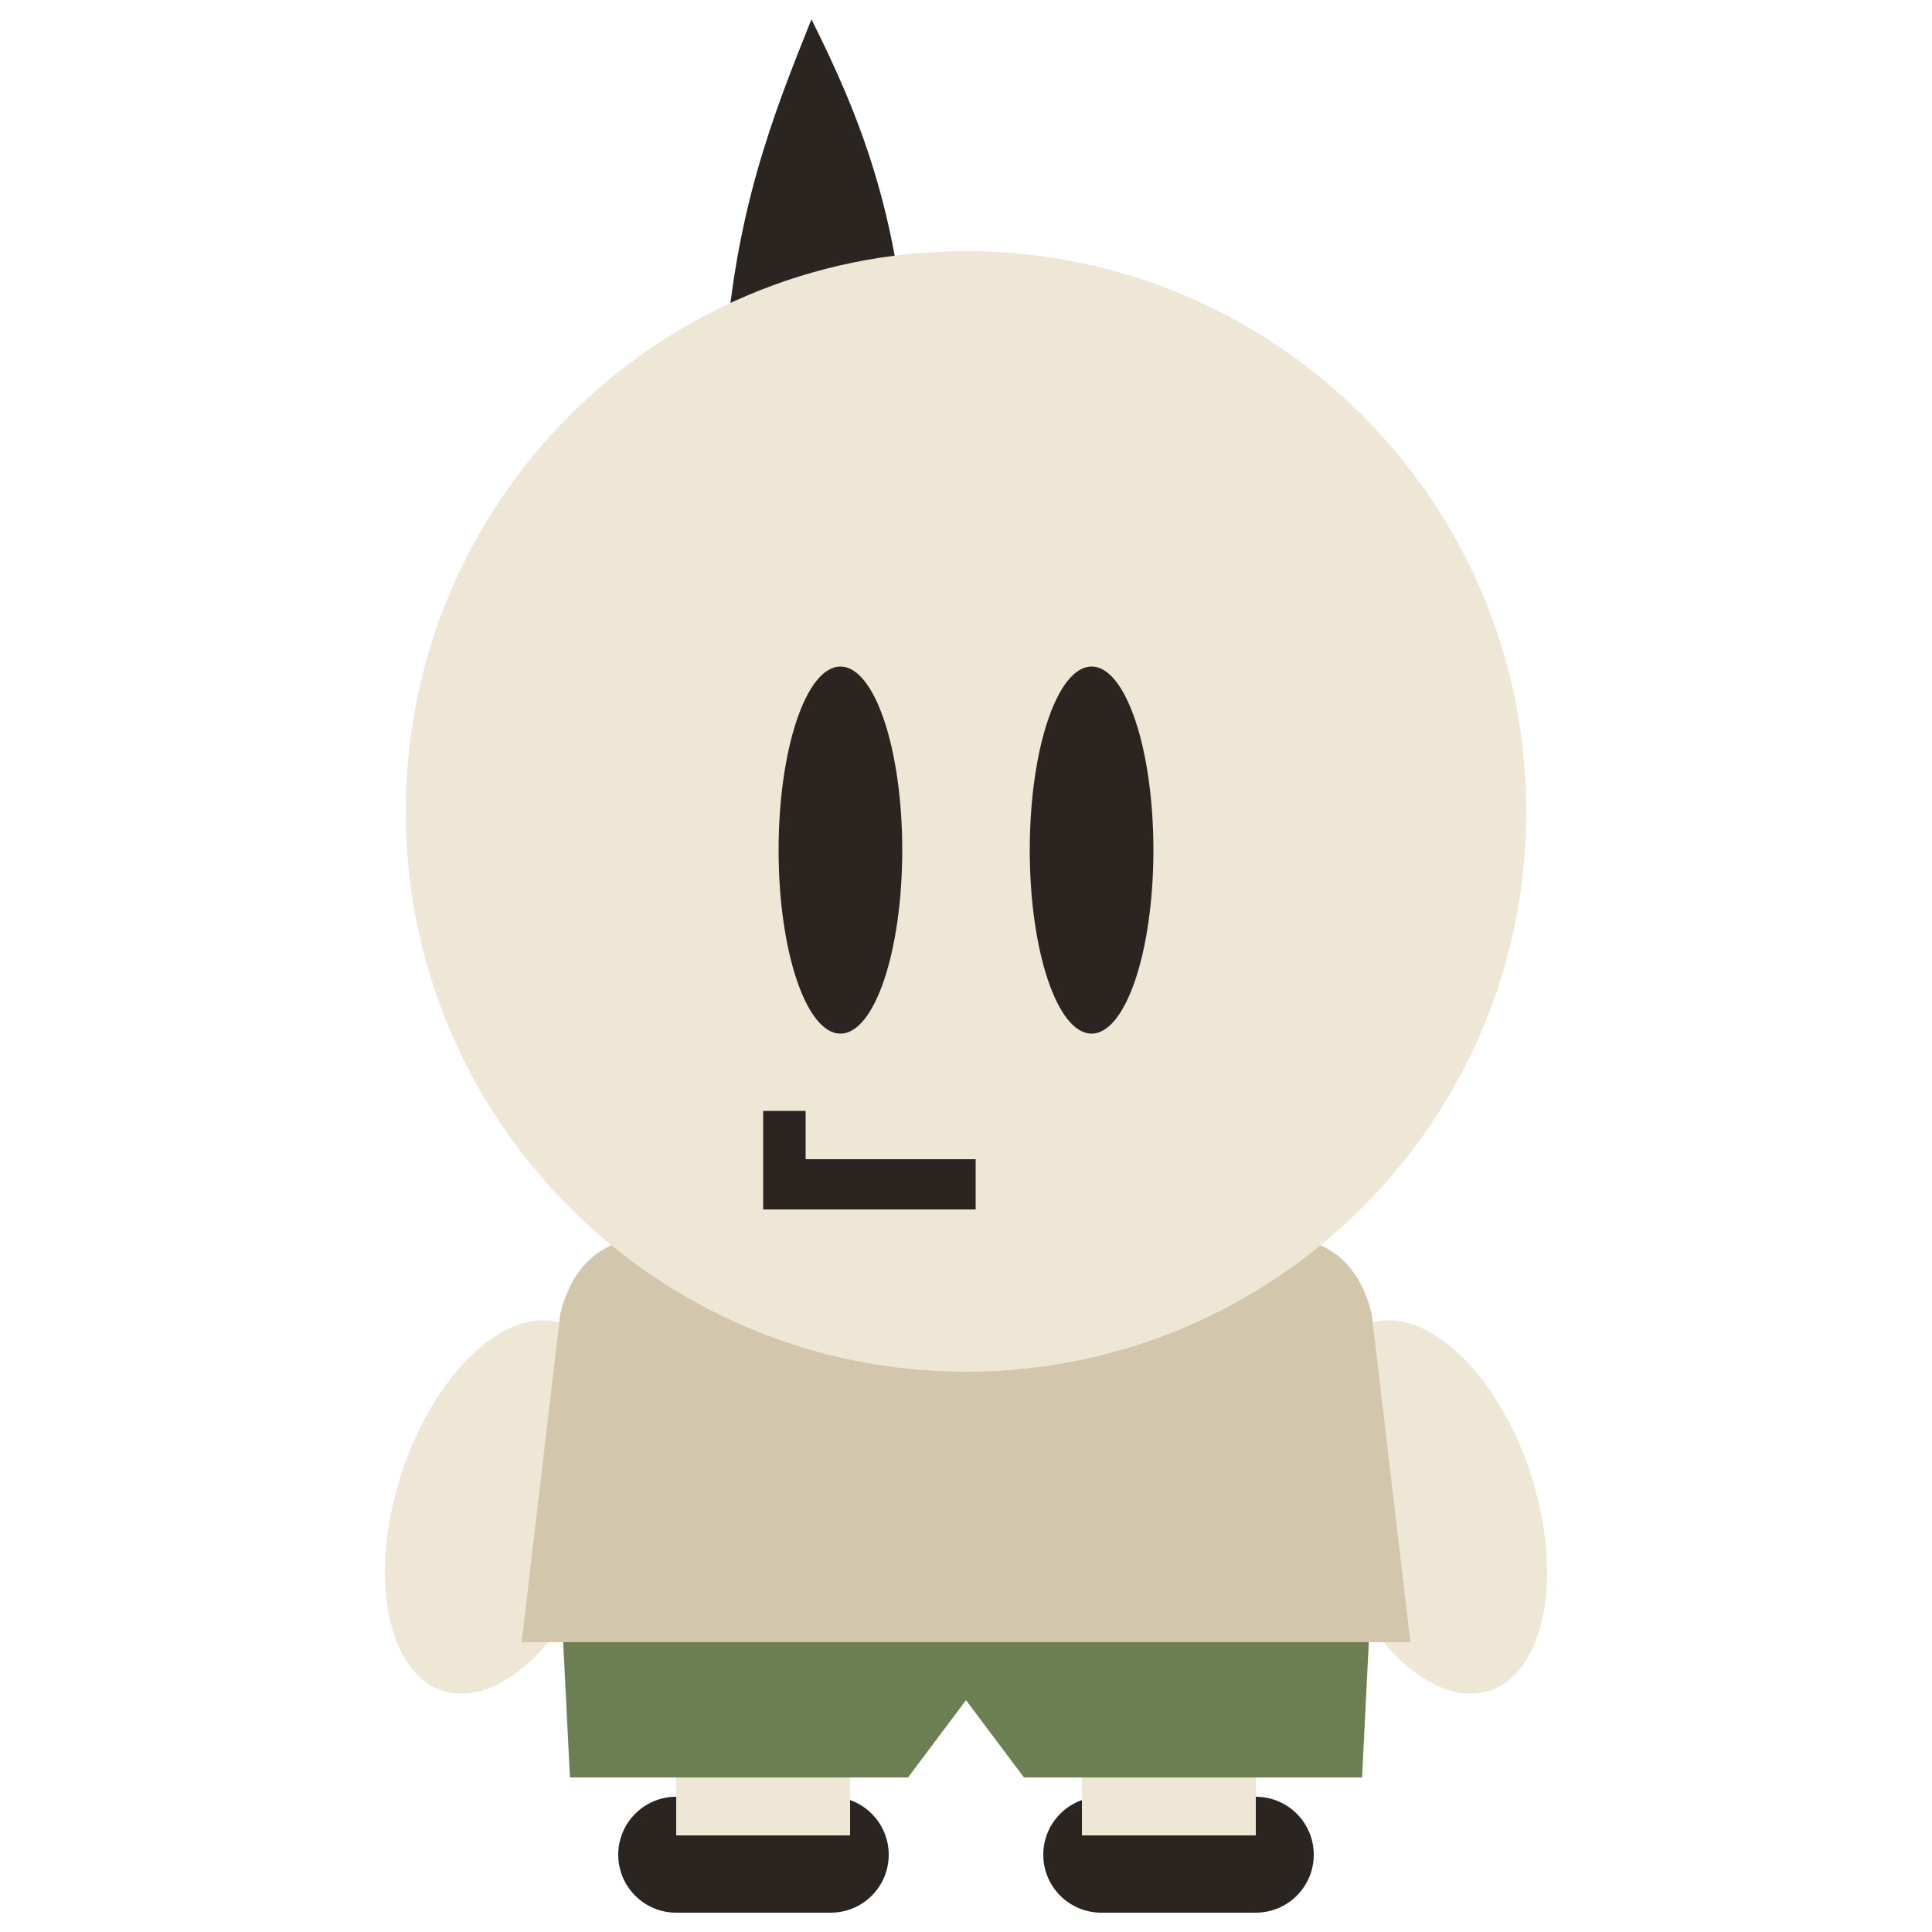
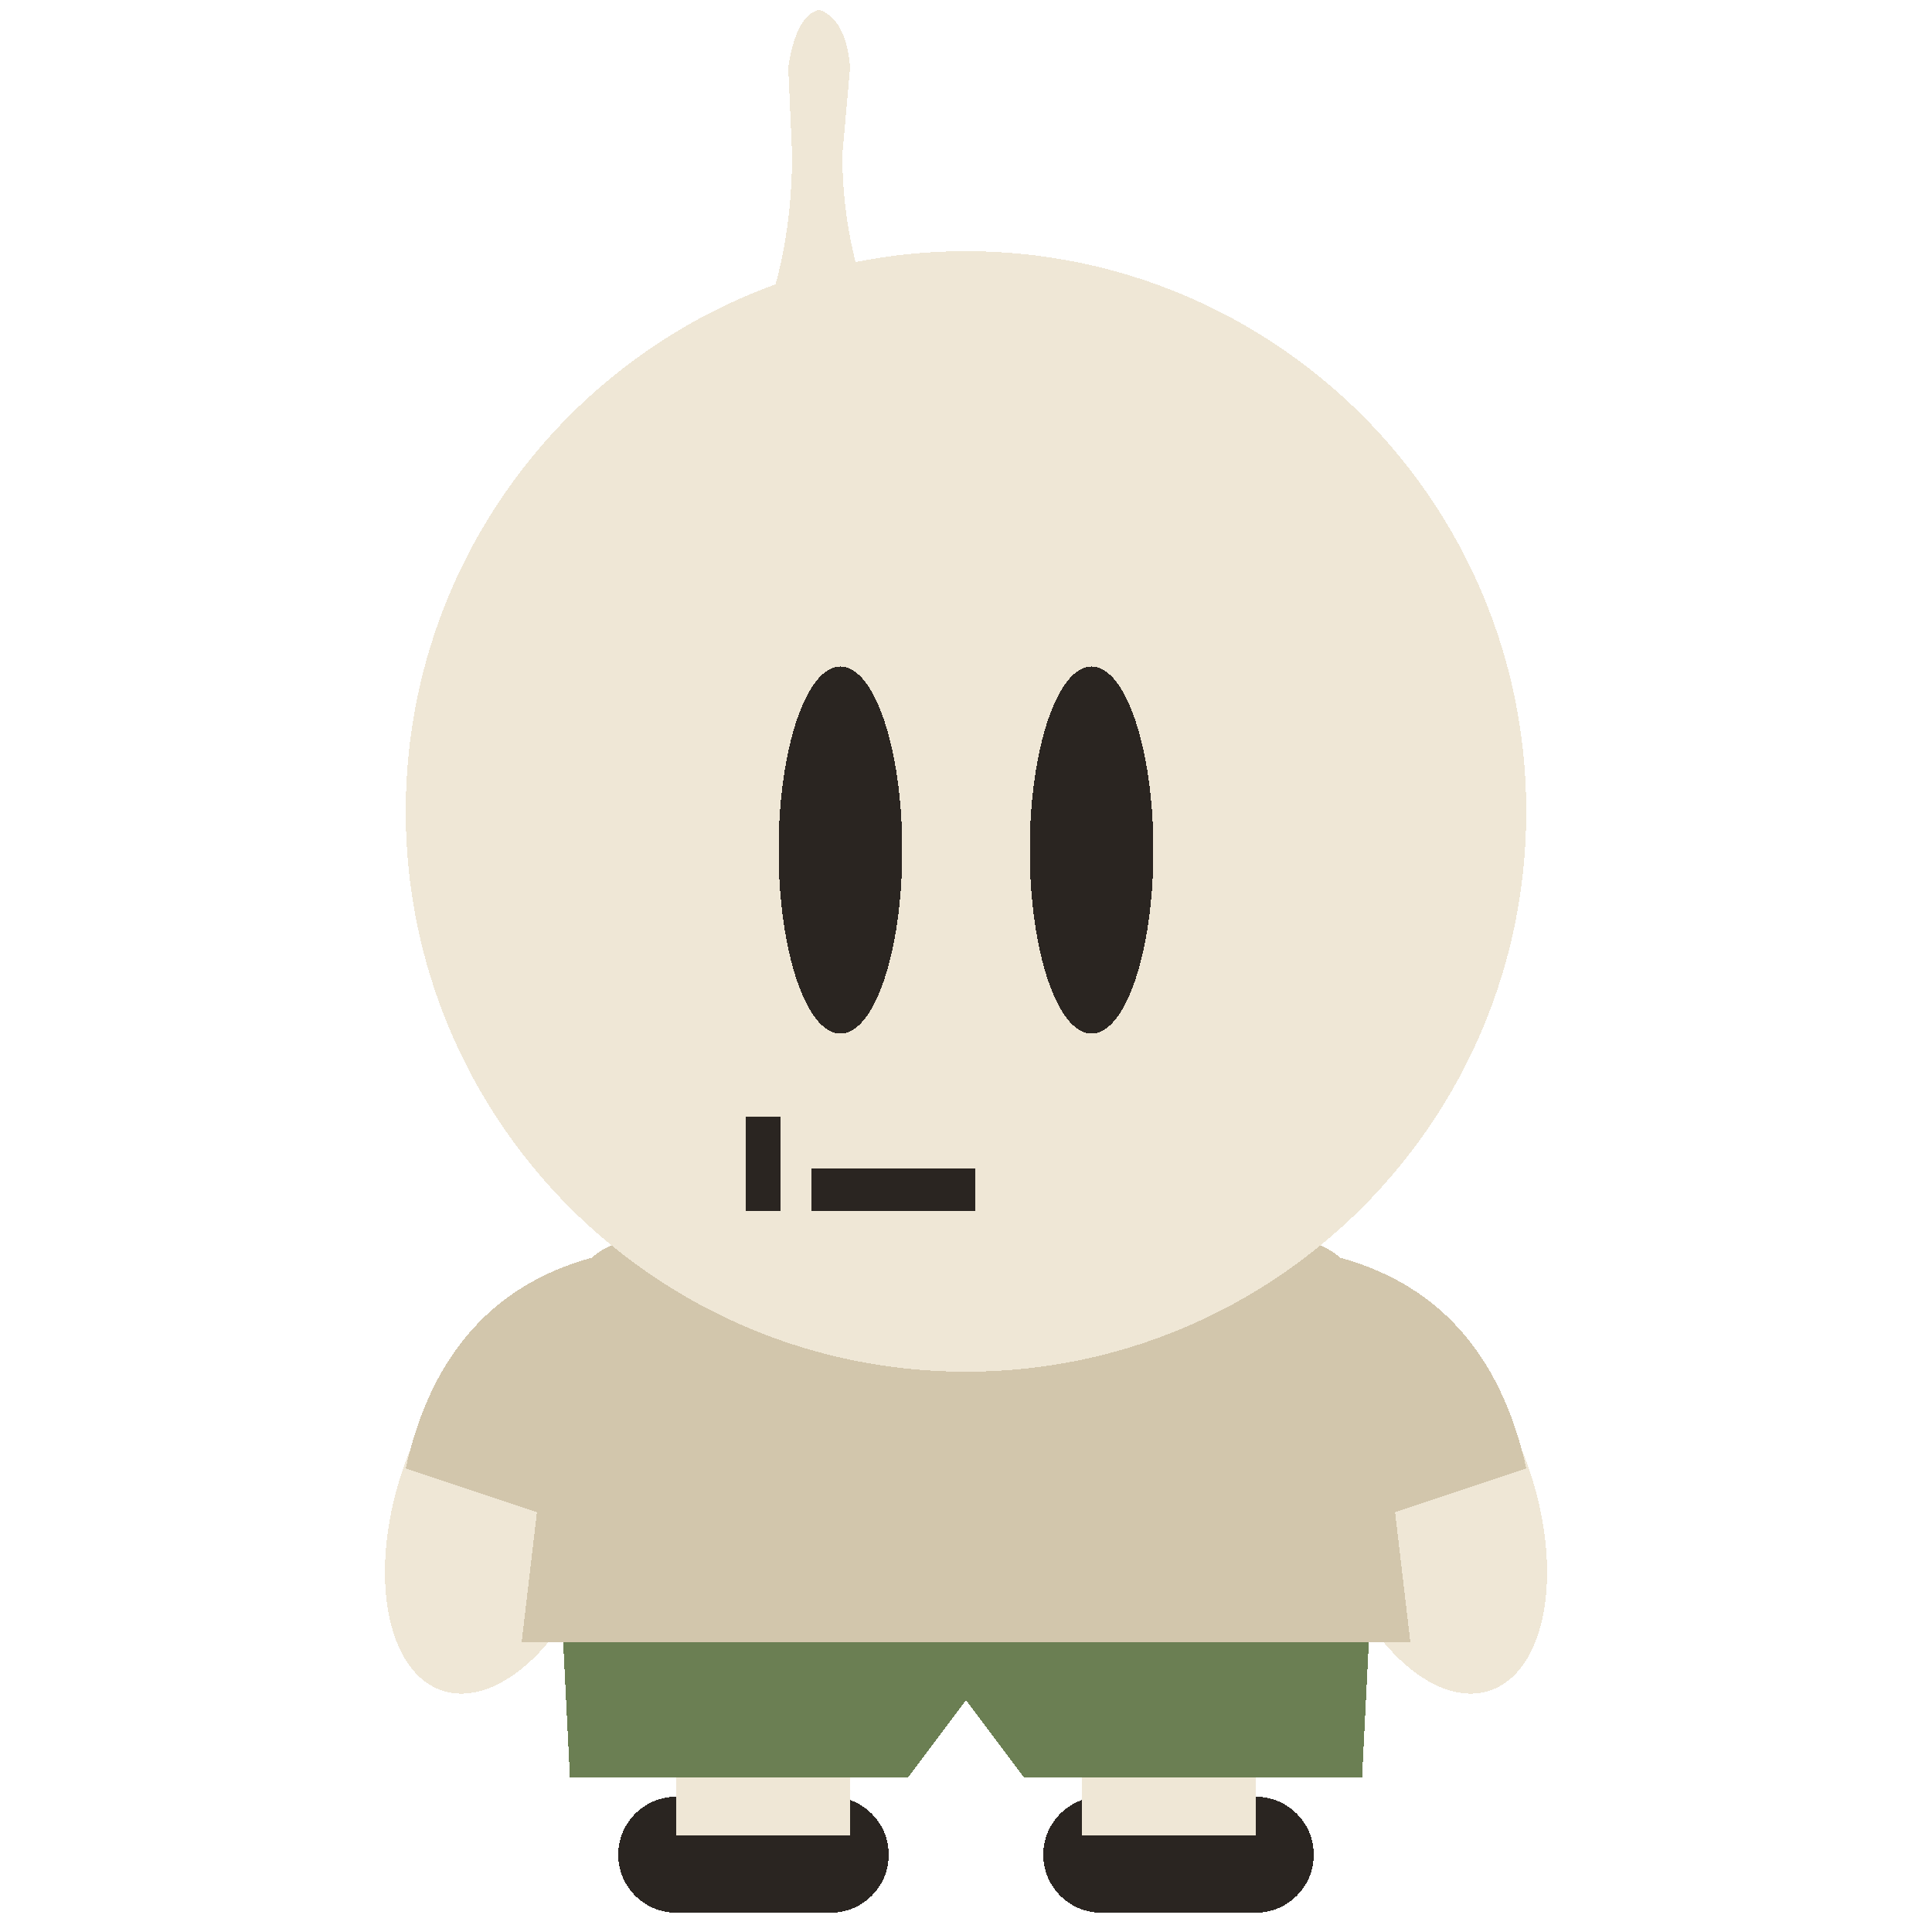
<svg xmlns="http://www.w3.org/2000/svg" viewBox="0 0 100 100" width="512" height="512">
-   <path d="M37.5,19 C38,11 40,6 42,1 C44.5,6 46.5,11 47,19 Z" fill="#2A2521" />
-   <ellipse cx="26" cy="78" rx="5.5" ry="10" transform="rotate(18 26 78)" fill="#EFE7D6" />
-   <ellipse cx="74" cy="78" rx="5.5" ry="10" transform="rotate(-18 74 78)" fill="#EFE7D6" />
-   <rect x="32" y="93" width="14" height="6" rx="3" fill="#2A2521" />
-   <rect x="54" y="93" width="14" height="6" rx="3" fill="#2A2521" />
-   <rect x="35" y="88" width="9" height="7" fill="#EFE7D6" />
-   <rect x="56" y="88" width="9" height="7" fill="#EFE7D6" />
-   <path d="M29,82 H71 L70.5,92 H53 L50,88 L47,92 H29.5 Z" fill="#6B7F53" />
-   <path d="M34,64 H66 Q70,64 71,68 L73,85 H27 L29,68 Q30,64 34,64 Z" fill="#D2C6AC" />
-   <circle cx="50" cy="42" r="29" fill="#EFE7D6" />
-   <ellipse cx="43.5" cy="44" rx="3.2" ry="9.5" fill="#2A2521" />
-   <ellipse cx="56.5" cy="44" rx="3.2" ry="9.5" fill="#2A2521" />
-   <rect x="41" y="60" width="9.5" height="2.6" fill="#2A2521" />
-   <rect x="39.5" y="57.5" width="2.2" height="5.1" fill="#2A2521" />
+   <g shape-rendering="crispEdges">
+     <path d="M38,20 C40.2,16 41,12 41,8 L40.8,3.5 Q41.2,0.8 42.4,0.5 Q43.8,1 44,3.5 L43.6,8 C43.6,12 44.6,16 47,20 Z" fill="#EFE7D6" />
+     <ellipse cx="26" cy="78" rx="5.5" ry="10" transform="rotate(18 26 78)" fill="#EFE7D6" />
+     <ellipse cx="74" cy="78" rx="5.5" ry="10" transform="rotate(-18 74 78)" fill="#EFE7D6" />
+     <path d="M31,65 Q23,67 21,76 L30,79 Z" fill="#D2C6AC" />
+     <path d="M69,65 Q77,67 79,76 L70,79 Z" fill="#D2C6AC" />
+     <rect x="32" y="93" width="14" height="6" rx="3" fill="#2A2521" />
+     <rect x="54" y="93" width="14" height="6" rx="3" fill="#2A2521" />
+     <rect x="35" y="88" width="9" height="7" fill="#EFE7D6" />
+     <rect x="56" y="88" width="9" height="7" fill="#EFE7D6" />
+     <path d="M29,82 H71 L70.5,92 H53 L50,88 L47,92 H29.5 Z" fill="#6B7F53" />
+     <path d="M34,64 H66 Q70,64 71,68 L73,85 H27 L29,68 Q30,64 34,64 Z" fill="#D2C6AC" />
+     <circle cx="50" cy="42" r="29" fill="#EFE7D6" />
+     <ellipse cx="43.5" cy="44" rx="3.2" ry="9.5" fill="#2A2521" />
+     <ellipse cx="56.5" cy="44" rx="3.2" ry="9.5" fill="#2A2521" />
+     <rect x="42" y="60.5" width="8.5" height="2.2" fill="#2A2521" />
+     <rect x="38.6" y="57.8" width="1.8" height="4.9" fill="#2A2521" />
+   </g>
</svg>
